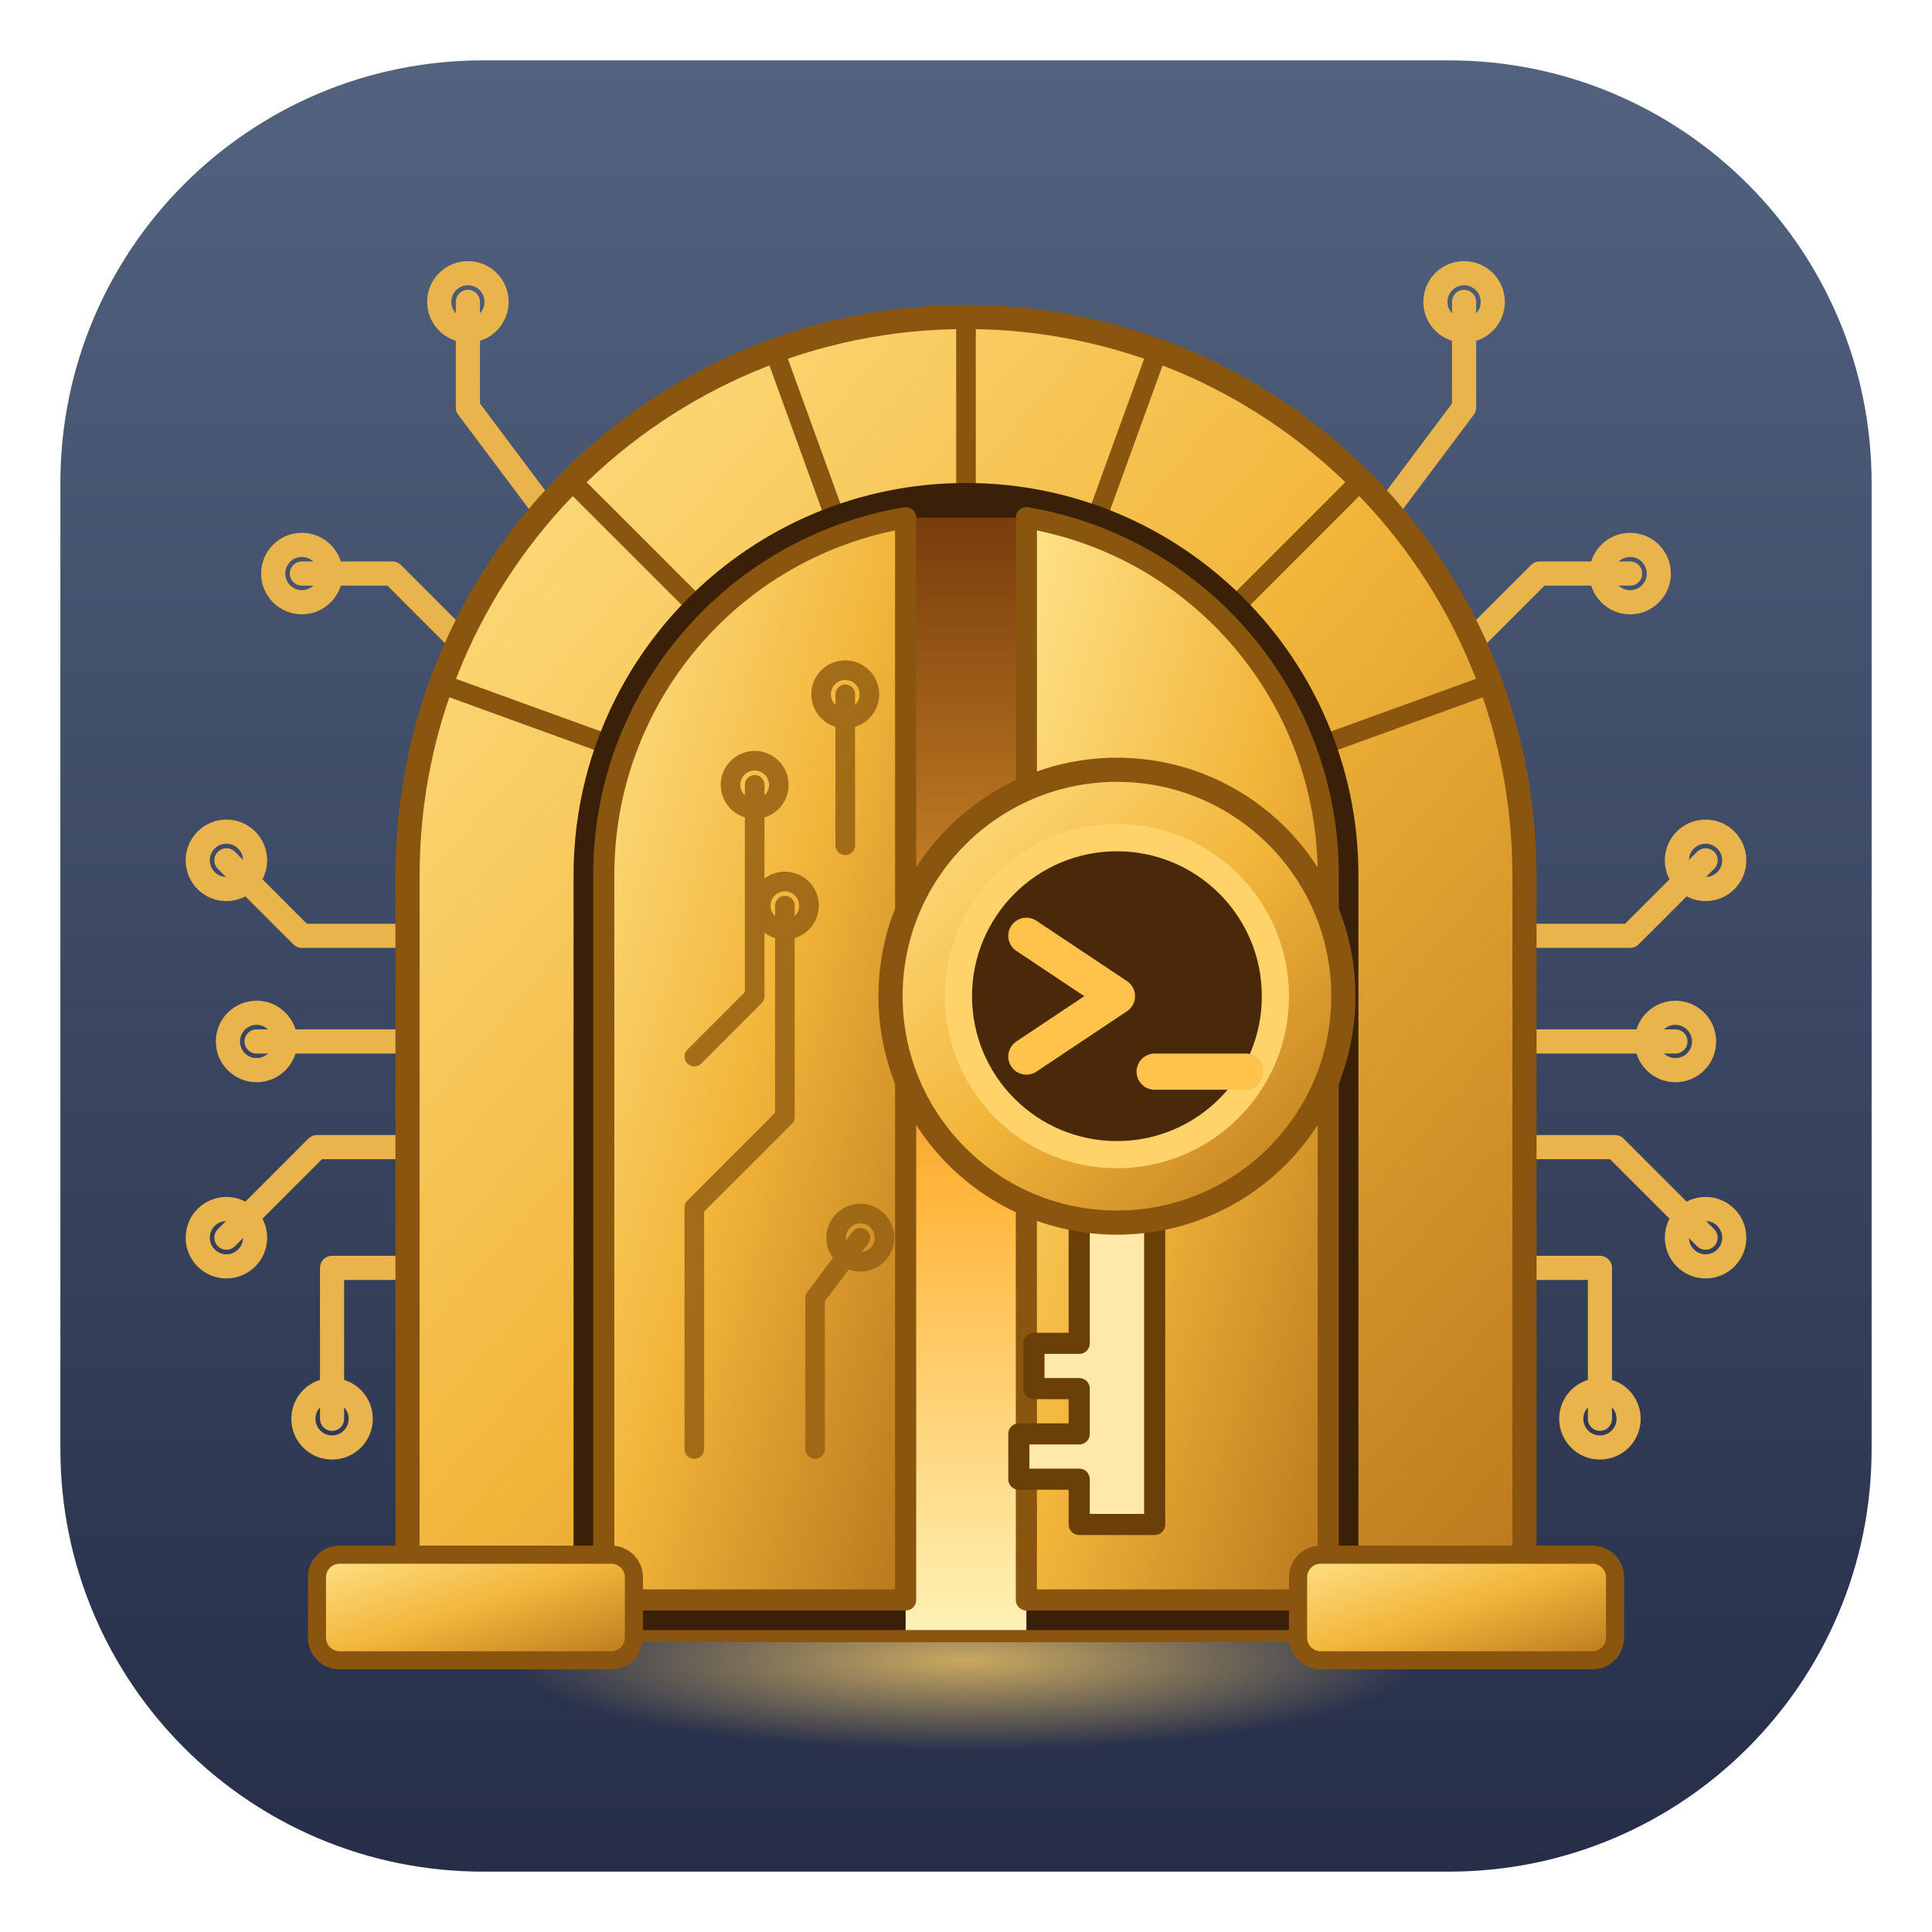
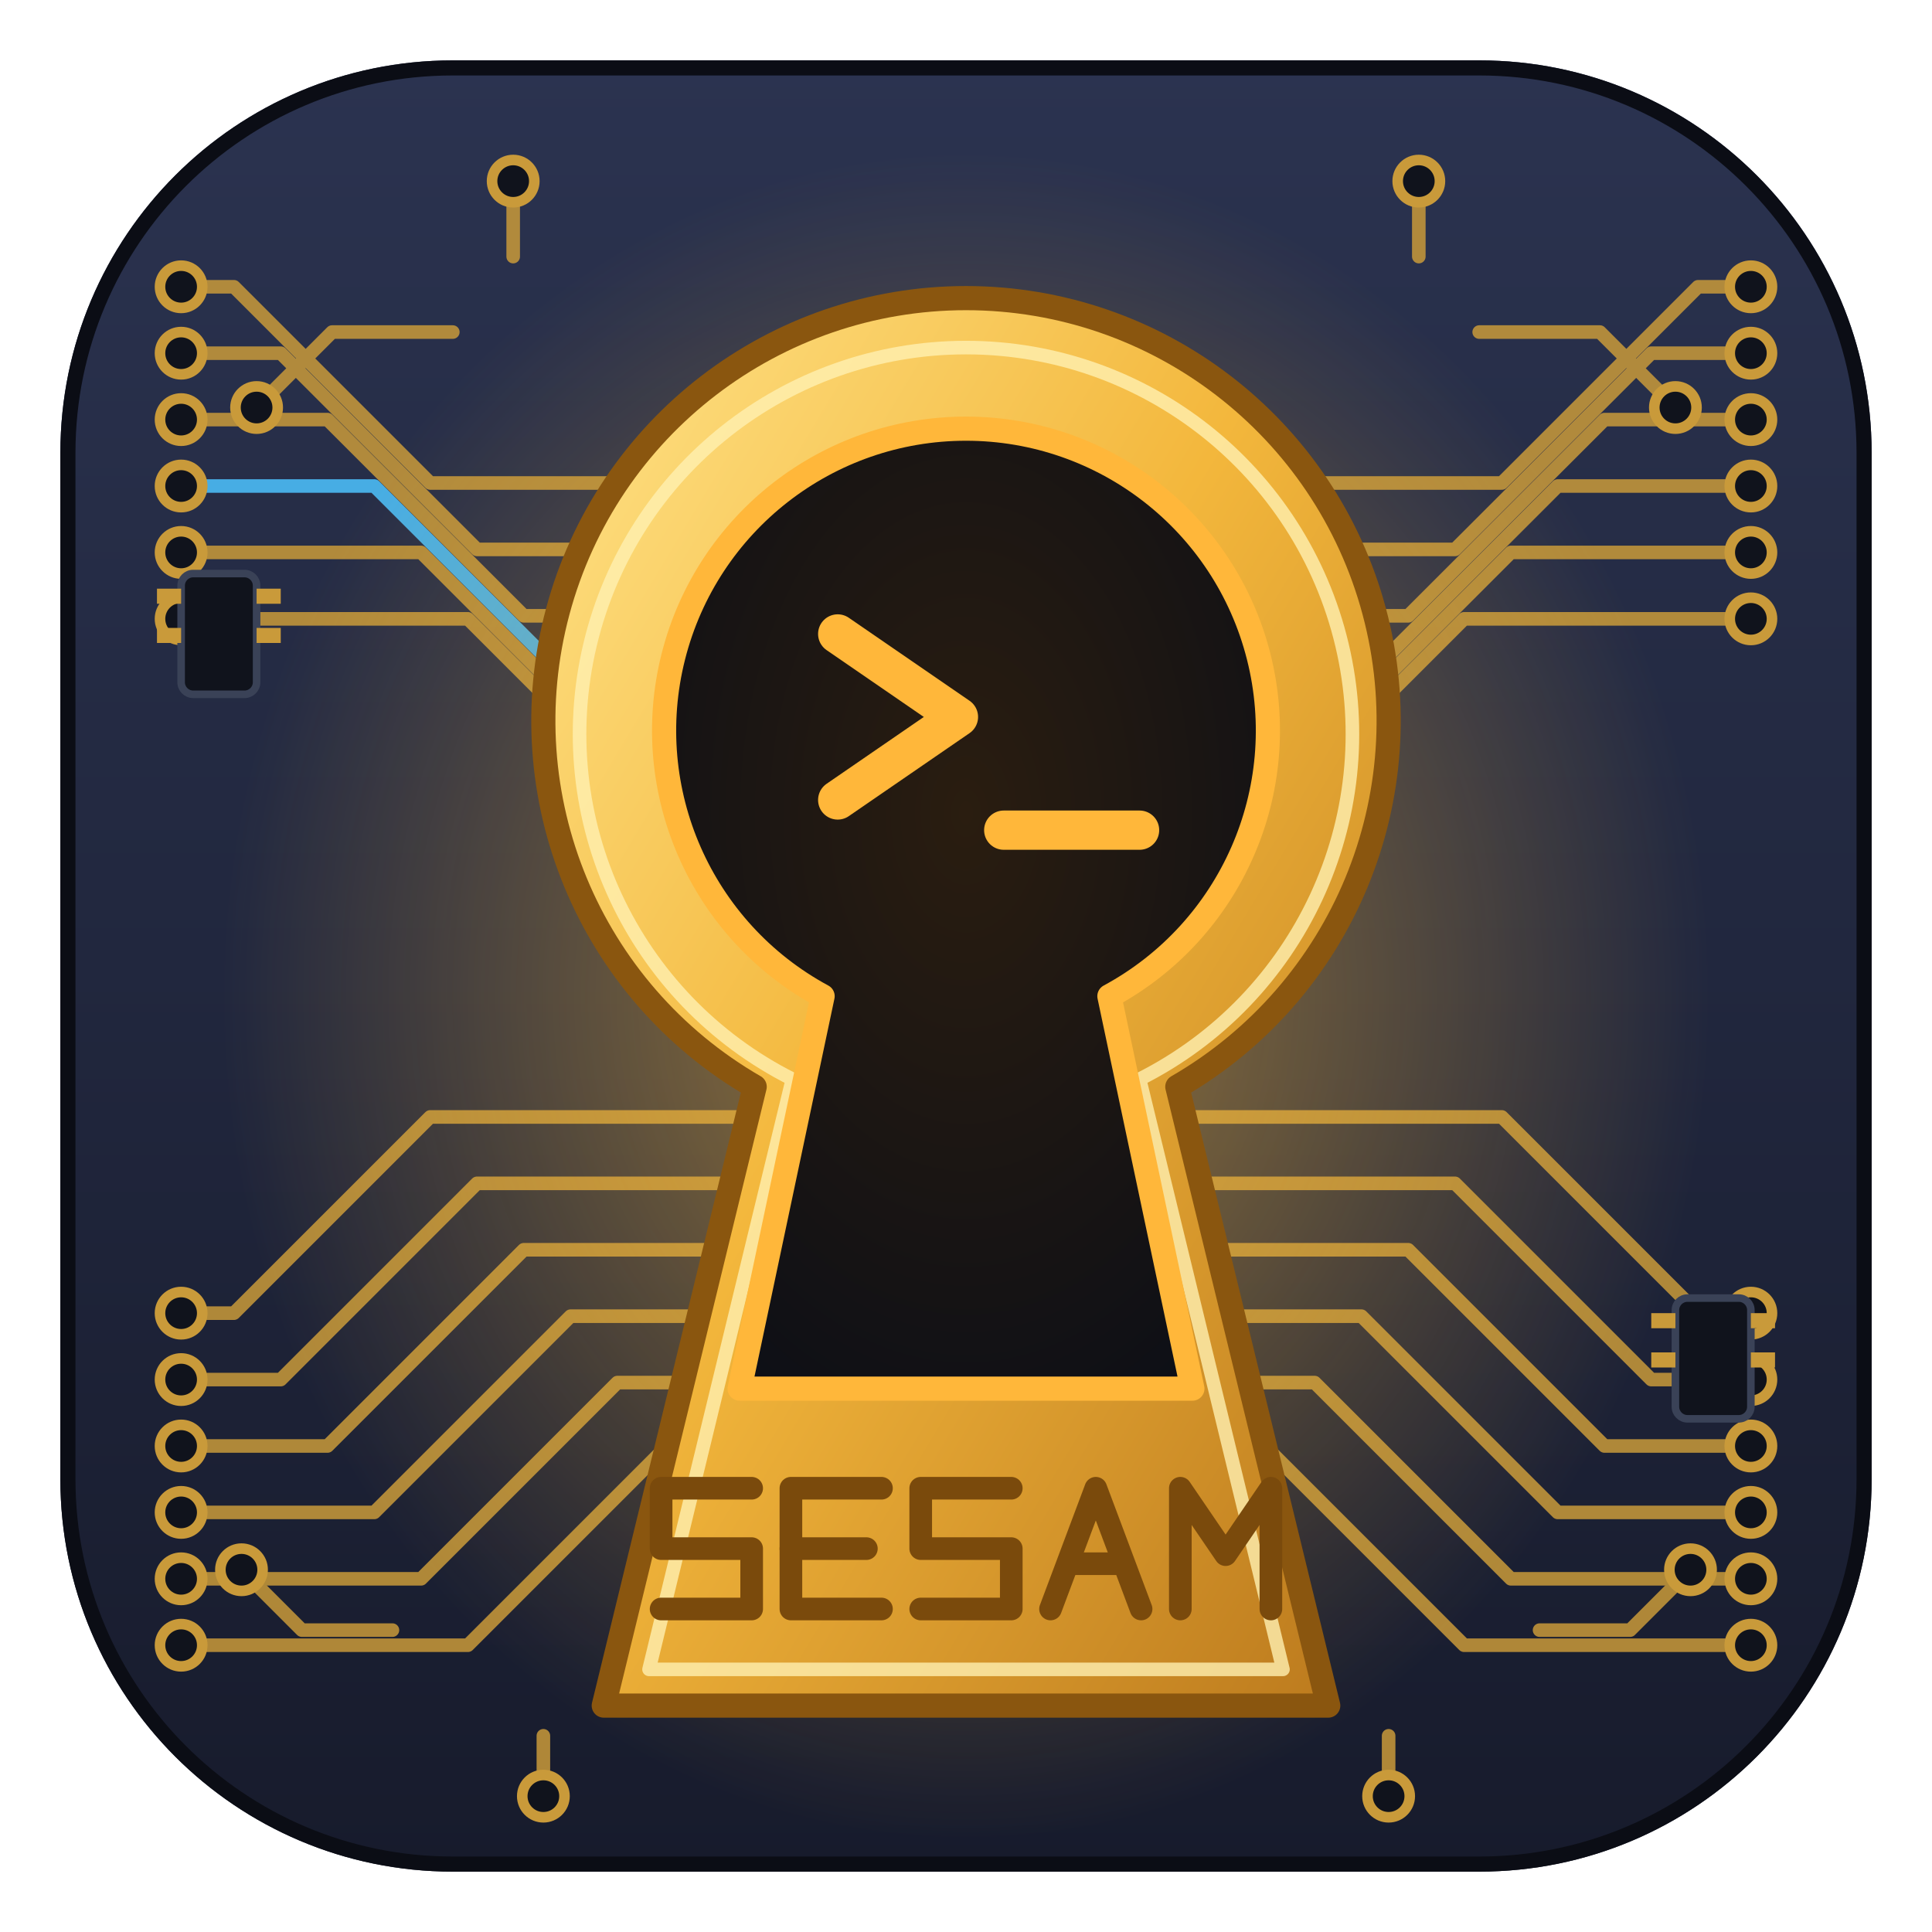
<svg xmlns="http://www.w3.org/2000/svg" viewBox="0 0 128 128">
  <defs>
    <linearGradient id="bg" x1="0" y1="0" x2="0" y2="1">
-       <stop offset="0" stop-color="#52627f" />
-       <stop offset="1" stop-color="#262e48" />
+       <stop offset="0" stop-color="#2b3350" />
+       <stop offset="1" stop-color="#171b2c" />
    </linearGradient>
    <linearGradient id="gold" x1="0" y1="0" x2="1" y2="1">
-       <stop offset="0" stop-color="#ffe38a" />
-       <stop offset="0.5" stop-color="#f2b53a" />
+       <stop offset="0" stop-color="#ffe48a" />
+       <stop offset="0.45" stop-color="#f3b73c" />
      <stop offset="1" stop-color="#b9771c" />
    </linearGradient>
-     <linearGradient id="gap" x1="0" y1="0" x2="0" y2="1">
-       <stop offset="0" stop-color="#7a3d0c" />
-       <stop offset="0.6" stop-color="#ffb43a" />
-       <stop offset="1" stop-color="#fff0b3" />
-     </linearGradient>
-     <radialGradient id="floor" cx="0.5" cy="0.5" r="0.5">
-       <stop offset="0" stop-color="#ffcf66" stop-opacity="0.75" />
-       <stop offset="1" stop-color="#ffcf66" stop-opacity="0" />
+     <radialGradient id="halo" cx="0.5" cy="0.5" r="0.5">
+       <stop offset="0" stop-color="#ffbe3d" stop-opacity="0.55" />
+       <stop offset="1" stop-color="#ffbe3d" stop-opacity="0" />
    </radialGradient>
+     <radialGradient id="hole" cx="0.5" cy="0.4" r="0.7">
+       <stop offset="0" stop-color="#2a1d10" />
+       <stop offset="1" stop-color="#0d0f16" />
+     </radialGradient>
+     <clipPath id="clip">
+       <rect x="4" y="4" width="120" height="120" rx="26" />
+     </clipPath>
  </defs>
-   <rect x="4" y="4" width="120" height="120" rx="28" fill="url(#bg)" />
-   <ellipse cx="64" cy="110" rx="30" ry="6" fill="url(#floor)" />
-   <g fill="none" stroke="#e9b44c" stroke-width="1.6" stroke-linecap="round" stroke-linejoin="round">
-     <path d="M30 62 L20 62 L15 57" />
-     <circle cx="15" cy="57" r="1.9" />
-     <path d="M98 62 L108 62 L113 57" />
-     <circle cx="113" cy="57" r="1.9" />
-     <path d="M30 69 L17 69" />
-     <circle cx="17" cy="69" r="1.9" />
-     <path d="M98 69 L111 69" />
-     <circle cx="111" cy="69" r="1.9" />
-     <path d="M30 76 L21 76 L15 82" />
-     <circle cx="15" cy="82" r="1.9" />
-     <path d="M98 76 L107 76 L113 82" />
-     <circle cx="113" cy="82" r="1.9" />
-     <path d="M30 84 L22 84 L22 94" />
-     <circle cx="22" cy="94" r="1.9" />
-     <path d="M98 84 L106 84 L106 94" />
-     <circle cx="106" cy="94" r="1.9" />
-     <path d="M33 45 L26 38 L20 38" />
-     <circle cx="20" cy="38" r="1.9" />
-     <path d="M95 45 L102 38 L108 38" />
-     <circle cx="108" cy="38" r="1.9" />
-     <path d="M37 35 L31 27 L31 20" />
-     <circle cx="31" cy="20" r="1.9" />
-     <path d="M91 35 L97 27 L97 20" />
-     <circle cx="97" cy="20" r="1.9" />
+   <rect x="4" y="4" width="120" height="120" rx="26" fill="url(#bg)" />
+   <g clip-path="url(#clip)">
+     <g fill="none" stroke-width="0.9" stroke-linecap="round" stroke-linejoin="round" opacity="0.85">
+       <path d="M60.0 54.0 L44.0 54.0 L31.0 41.0 L12.0 41.0" stroke="#c99a3a" />
+       <path d="M68.0 54.0 L84.0 54.0 L97.0 41.0 L116.0 41.0" stroke="#c99a3a" />
+       <path d="M60.0 49.6 L40.9 49.6 L27.9 36.6 L12.0 36.6" stroke="#c99a3a" />
+       <path d="M68.0 49.6 L87.1 49.6 L100.1 36.6 L116.0 36.6" stroke="#c99a3a" />
+       <path d="M60.0 45.2 L37.8 45.2 L24.8 32.2 L12.0 32.2" stroke="#4cc3ff" />
+       <path d="M68.0 45.2 L90.2 45.2 L103.2 32.2 L116.0 32.2" stroke="#c99a3a" />
+       <path d="M60.0 40.8 L34.7 40.8 L21.7 27.8 L12.0 27.8" stroke="#c99a3a" />
+       <path d="M68.0 40.8 L93.3 40.8 L106.3 27.8 L116.0 27.8" stroke="#c99a3a" />
+       <path d="M60.0 36.4 L31.6 36.4 L18.6 23.4 L12.0 23.4" stroke="#c99a3a" />
+       <path d="M68.0 36.4 L96.4 36.4 L109.4 23.4 L116.0 23.4" stroke="#c99a3a" />
+       <path d="M60.0 32.0 L28.5 32.0 L15.5 19.0 L12.0 19.0" stroke="#c99a3a" />
+       <path d="M68.0 32.0 L99.5 32.0 L112.5 19.0 L116.0 19.0" stroke="#c99a3a" />
+       <path d="M60.0 74.0 L28.5 74.0 L15.5 87.0 L12.0 87.0" stroke="#c99a3a" />
+       <path d="M68.0 74.0 L99.5 74.0 L112.5 87.0 L116.0 87.0" stroke="#c99a3a" />
+       <path d="M60.0 78.4 L31.6 78.4 L18.6 91.4 L12.0 91.4" stroke="#c99a3a" />
+       <path d="M68.0 78.4 L96.4 78.4 L109.4 91.4 L116.0 91.4" stroke="#c99a3a" />
+       <path d="M60.0 82.8 L34.7 82.8 L21.7 95.8 L12.0 95.8" stroke="#c99a3a" />
+       <path d="M68.0 82.8 L93.3 82.8 L106.3 95.8 L116.0 95.8" stroke="#c99a3a" />
+       <path d="M60.0 87.2 L37.8 87.2 L24.8 100.2 L12.0 100.2" stroke="#c99a3a" />
+       <path d="M68.0 87.2 L90.2 87.2 L103.2 100.2 L116.0 100.2" stroke="#c99a3a" />
+       <path d="M60.0 91.6 L40.9 91.6 L27.9 104.6 L12.0 104.6" stroke="#c99a3a" />
+       <path d="M68.0 91.6 L87.1 91.6 L100.1 104.6 L116.0 104.6" stroke="#c99a3a" />
+       <path d="M60.0 96.0 L44.0 96.0 L31.0 109.0 L12.0 109.0" stroke="#c99a3a" />
+       <path d="M68.0 96.0 L84.0 96.0 L97.0 109.0 L116.0 109.0" stroke="#c99a3a" />
+       <path d="M30.0 22.0 L22.0 22.0 L17.0 27.0" stroke="#c99a3a" />
+       <path d="M98.0 22.0 L106.0 22.0 L111.0 27.0" stroke="#c99a3a" />
+       <path d="M34.0 17.0 L34.0 12.0" stroke="#c99a3a" />
+       <path d="M94.0 17.0 L94.0 12.0" stroke="#c99a3a" />
+       <path d="M26.0 108.0 L20.0 108.0 L16.0 104.0" stroke="#c99a3a" />
+       <path d="M102.0 108.0 L108.0 108.0 L112.0 104.0" stroke="#c99a3a" />
+       <path d="M36.0 115.0 L36.0 119.0" stroke="#c99a3a" />
+       <path d="M92.0 115.0 L92.0 119.0" stroke="#c99a3a" />
+     </g>
+     <g fill="#10131c" stroke="#c99a3a" stroke-width="0.7">
+       <circle cx="12.0" cy="41.0" r="1.4" />
+       <circle cx="116.0" cy="41.0" r="1.4" />
+       <circle cx="12.0" cy="36.6" r="1.4" />
+       <circle cx="116.0" cy="36.6" r="1.4" />
+       <circle cx="12.0" cy="32.2" r="1.4" />
+       <circle cx="116.0" cy="32.2" r="1.4" />
+       <circle cx="12.0" cy="27.8" r="1.4" />
+       <circle cx="116.0" cy="27.8" r="1.4" />
+       <circle cx="12.0" cy="23.4" r="1.4" />
+       <circle cx="116.0" cy="23.4" r="1.4" />
+       <circle cx="12.0" cy="19.0" r="1.4" />
+       <circle cx="116.0" cy="19.0" r="1.4" />
+       <circle cx="12.0" cy="87.0" r="1.4" />
+       <circle cx="116.0" cy="87.0" r="1.4" />
+       <circle cx="12.0" cy="91.4" r="1.4" />
+       <circle cx="116.0" cy="91.4" r="1.4" />
+       <circle cx="12.0" cy="95.8" r="1.4" />
+       <circle cx="116.0" cy="95.8" r="1.4" />
+       <circle cx="12.0" cy="100.2" r="1.4" />
+       <circle cx="116.0" cy="100.2" r="1.4" />
+       <circle cx="12.0" cy="104.6" r="1.4" />
+       <circle cx="116.0" cy="104.6" r="1.4" />
+       <circle cx="12.0" cy="109.0" r="1.4" />
+       <circle cx="116.0" cy="109.0" r="1.4" />
+       <circle cx="17.0" cy="27.0" r="1.4" />
+       <circle cx="111.0" cy="27.0" r="1.4" />
+       <circle cx="34.0" cy="12.0" r="1.4" />
+       <circle cx="94.0" cy="12.0" r="1.4" />
+       <circle cx="16.0" cy="104.0" r="1.4" />
+       <circle cx="112.0" cy="104.0" r="1.4" />
+       <circle cx="36.0" cy="119.0" r="1.4" />
+       <circle cx="92.0" cy="119.0" r="1.4" />
+     </g>
+     <rect x="12" y="38" width="5" height="8" rx="0.8" fill="#10131c" stroke="#3a4257" stroke-width="0.5" />
+     <rect x="10.4" y="39.0" width="1.6" height="1" fill="#c99a3a" />
+     <rect x="17" y="39.0" width="1.6" height="1" fill="#c99a3a" />
+     <rect x="10.4" y="41.6" width="1.6" height="1" fill="#c99a3a" />
+     <rect x="17" y="41.6" width="1.6" height="1" fill="#c99a3a" />
+     <rect x="111" y="86" width="5" height="8" rx="0.8" fill="#10131c" stroke="#3a4257" stroke-width="0.5" />
+     <rect x="109.4" y="87.0" width="1.6" height="1" fill="#c99a3a" />
+     <rect x="116" y="87.0" width="1.6" height="1" fill="#c99a3a" />
+     <rect x="109.4" y="89.6" width="1.6" height="1" fill="#c99a3a" />
+     <rect x="116" y="89.6" width="1.6" height="1" fill="#c99a3a" />
+     <ellipse cx="64" cy="66" rx="50" ry="56" fill="url(#halo)" />
  </g>
-   <g fill="#e9b44c" stroke="none" />
-   <path d="M27 108V58a37 37 0 0 1 74 0v50z" fill="url(#gold)" stroke="#8a560f" stroke-width="1.6" stroke-linejoin="round" />
-   <g stroke="#8a560f" stroke-width="1.3" stroke-linecap="round">
-     <line x1="40.5" y1="49.4" x2="29.2" y2="45.3" />
-     <line x1="46.3" y1="40.3" x2="37.8" y2="31.8" />
-     <line x1="55.4" y1="34.5" x2="51.3" y2="23.2" />
-     <line x1="64.0" y1="33.0" x2="64.0" y2="21.0" />
-     <line x1="72.6" y1="34.5" x2="76.7" y2="23.2" />
-     <line x1="81.7" y1="40.3" x2="90.2" y2="31.8" />
-     <line x1="87.5" y1="49.4" x2="98.8" y2="45.3" />
+   <rect x="4.5" y="4.5" width="119" height="119" rx="25.5" fill="none" stroke="#0b0d15" stroke-width="1" />
+   <path d="M40 113L50 72A28 28 0 1 1 78 72L88 113Z" fill="url(#gold)" stroke="#8a560f" stroke-width="1.6" stroke-linejoin="round" />
+   <path d="M43 110.6L52.5 71.5A25.6 25.6 0 1 1 75.5 71.5L85 110.6Z" fill="none" stroke="#fff0b0" stroke-width="0.9" stroke-linejoin="round" opacity="0.8" />
+   <path d="M54.5 66A20 20 0 1 1 73.5 66L79 92H49Z" fill="url(#hole)" stroke="#ffb73a" stroke-width="1.6" stroke-linejoin="round" />
+   <path d="M55.5 42l8 5.5-8 5.5" fill="none" stroke="#ffb73a" stroke-width="2.6" stroke-linecap="round" stroke-linejoin="round" />
+   <path d="M66.5 55h9" fill="none" stroke="#ffb73a" stroke-width="2.6" stroke-linecap="round" />
+   <g fill="none" stroke="#7a4a0c" stroke-width="1.5" stroke-linecap="round" stroke-linejoin="round">
+     <path d="M49.8 98.6 L43.8 98.6 L43.8 102.6 L49.8 102.6 L49.8 106.6 L43.8 106.6" />
+     <path d="M58.4 98.6 L52.4 98.6 L52.4 106.6 L58.4 106.6" />
+     <path d="M52.4 102.6 L57.4 102.6" />
+     <path d="M67.0 98.6 L61.0 98.6 L61.0 102.6 L67.0 102.6 L67.0 106.6 L61.0 106.6" />
+     <path d="M69.6 106.6 L72.6 98.6 L75.6 106.6" />
+     <path d="M70.9 103.6 L74.3 103.6" />
+     <path d="M78.2 106.6 L78.2 98.6 L81.2 103.0 L84.2 98.6 L84.2 106.6" />
  </g>
-   <path d="M38 108V58a26 26 0 0 1 52 0v50z" fill="#3a2008" />
-   <path d="M60 34.3V108h8V34.3z" fill="url(#gap)" />
-   <path d="M40 106V58A24 24 0 0 1 60 34.3V106z" fill="url(#gold)" stroke="#8a560f" stroke-width="1.4" stroke-linejoin="round" />
-   <path d="M88 106V58A24 24 0 0 0 68 34.3V106z" fill="url(#gold)" stroke="#8a560f" stroke-width="1.4" stroke-linejoin="round" />
-   <g fill="none" stroke="#9a6414" stroke-width="1.3" stroke-linecap="round" stroke-linejoin="round" opacity="0.9">
-     <path d="M46 96 L46 80 L52 74 L52 60" />
-     <circle cx="52" cy="60" r="1.6" />
-     <path d="M54 96 L54 86 L57 82" />
-     <circle cx="57" cy="82" r="1.6" />
-     <path d="M46 70 L50 66 L50 52" />
-     <circle cx="50" cy="52" r="1.6" />
-     <path d="M56 56 L56 46" />
-     <circle cx="56" cy="46" r="1.6" />
-   </g>
-   <rect x="21" y="103" width="21" height="7" rx="1.5" fill="url(#gold)" stroke="#8a560f" stroke-width="1.2" />
-   <rect x="86" y="103" width="21" height="7" rx="1.5" fill="url(#gold)" stroke="#8a560f" stroke-width="1.2" />
-   <path d="M71.5 79h5v22h-5v-3h-4v-3h4v-3h-3v-3h3z" fill="#ffe9a8" stroke="#6b3f08" stroke-width="1.4" stroke-linejoin="round" />
-   <circle cx="74" cy="66" r="15" fill="url(#gold)" stroke="#8a560f" stroke-width="1.6" />
-   <circle cx="74" cy="66" r="10.5" fill="#4a280a" stroke="#ffd36a" stroke-width="1.8" />
-   <path d="M68 62l6 4-6 4" fill="none" stroke="#ffc24a" stroke-width="2.4" stroke-linecap="round" stroke-linejoin="round" />
-   <path d="M76.5 71h6" fill="none" stroke="#ffc24a" stroke-width="2.4" stroke-linecap="round" />
</svg>
